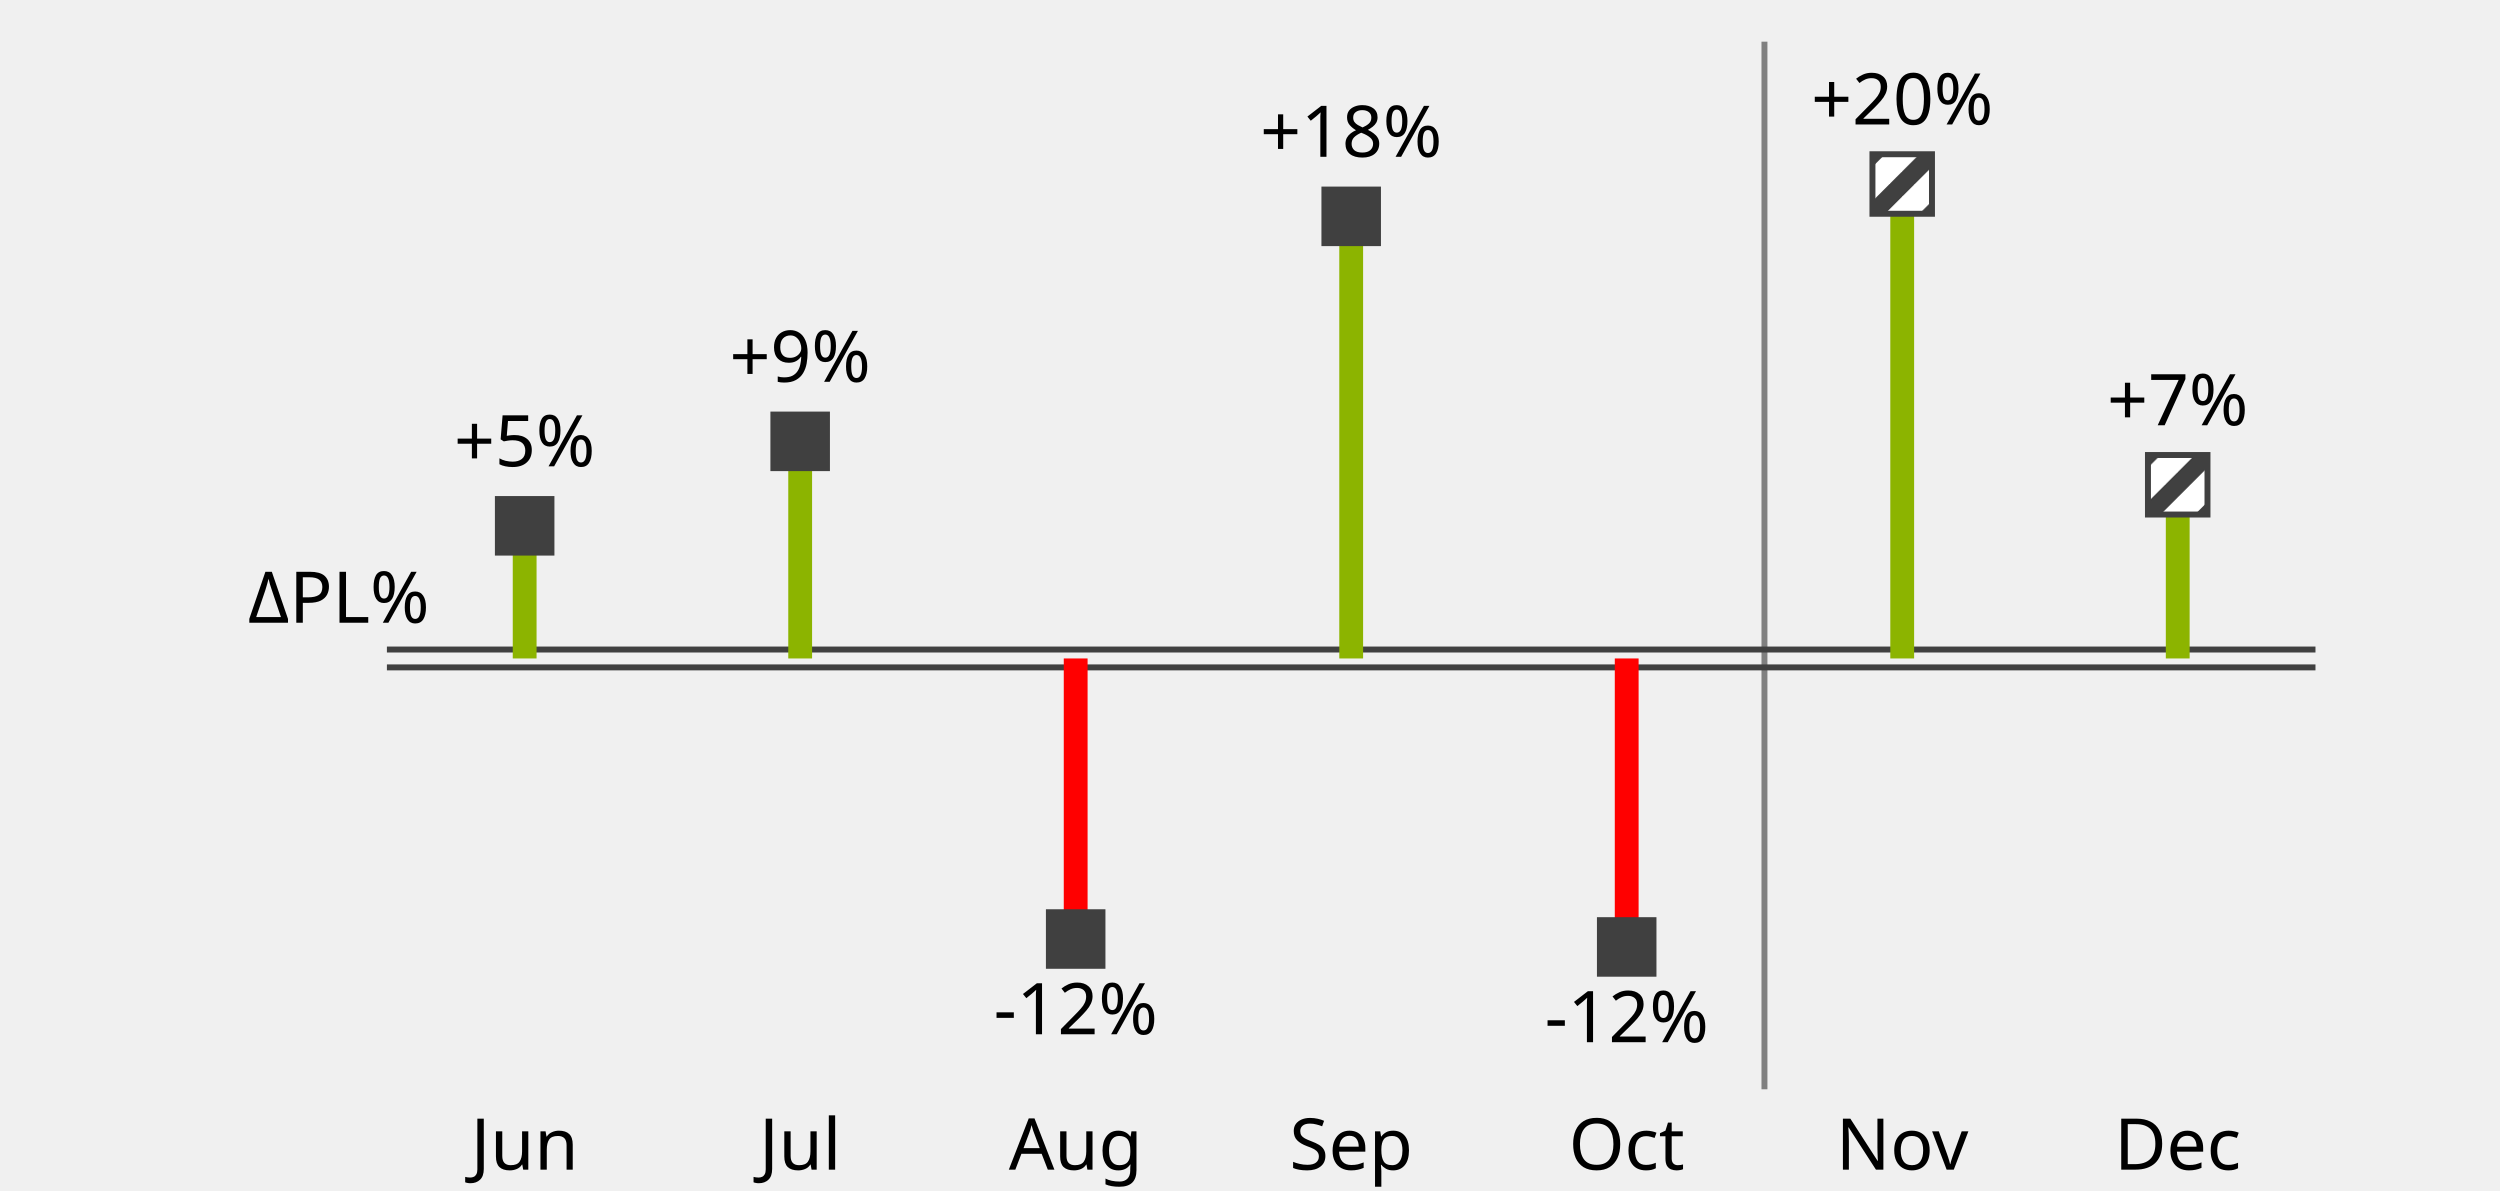
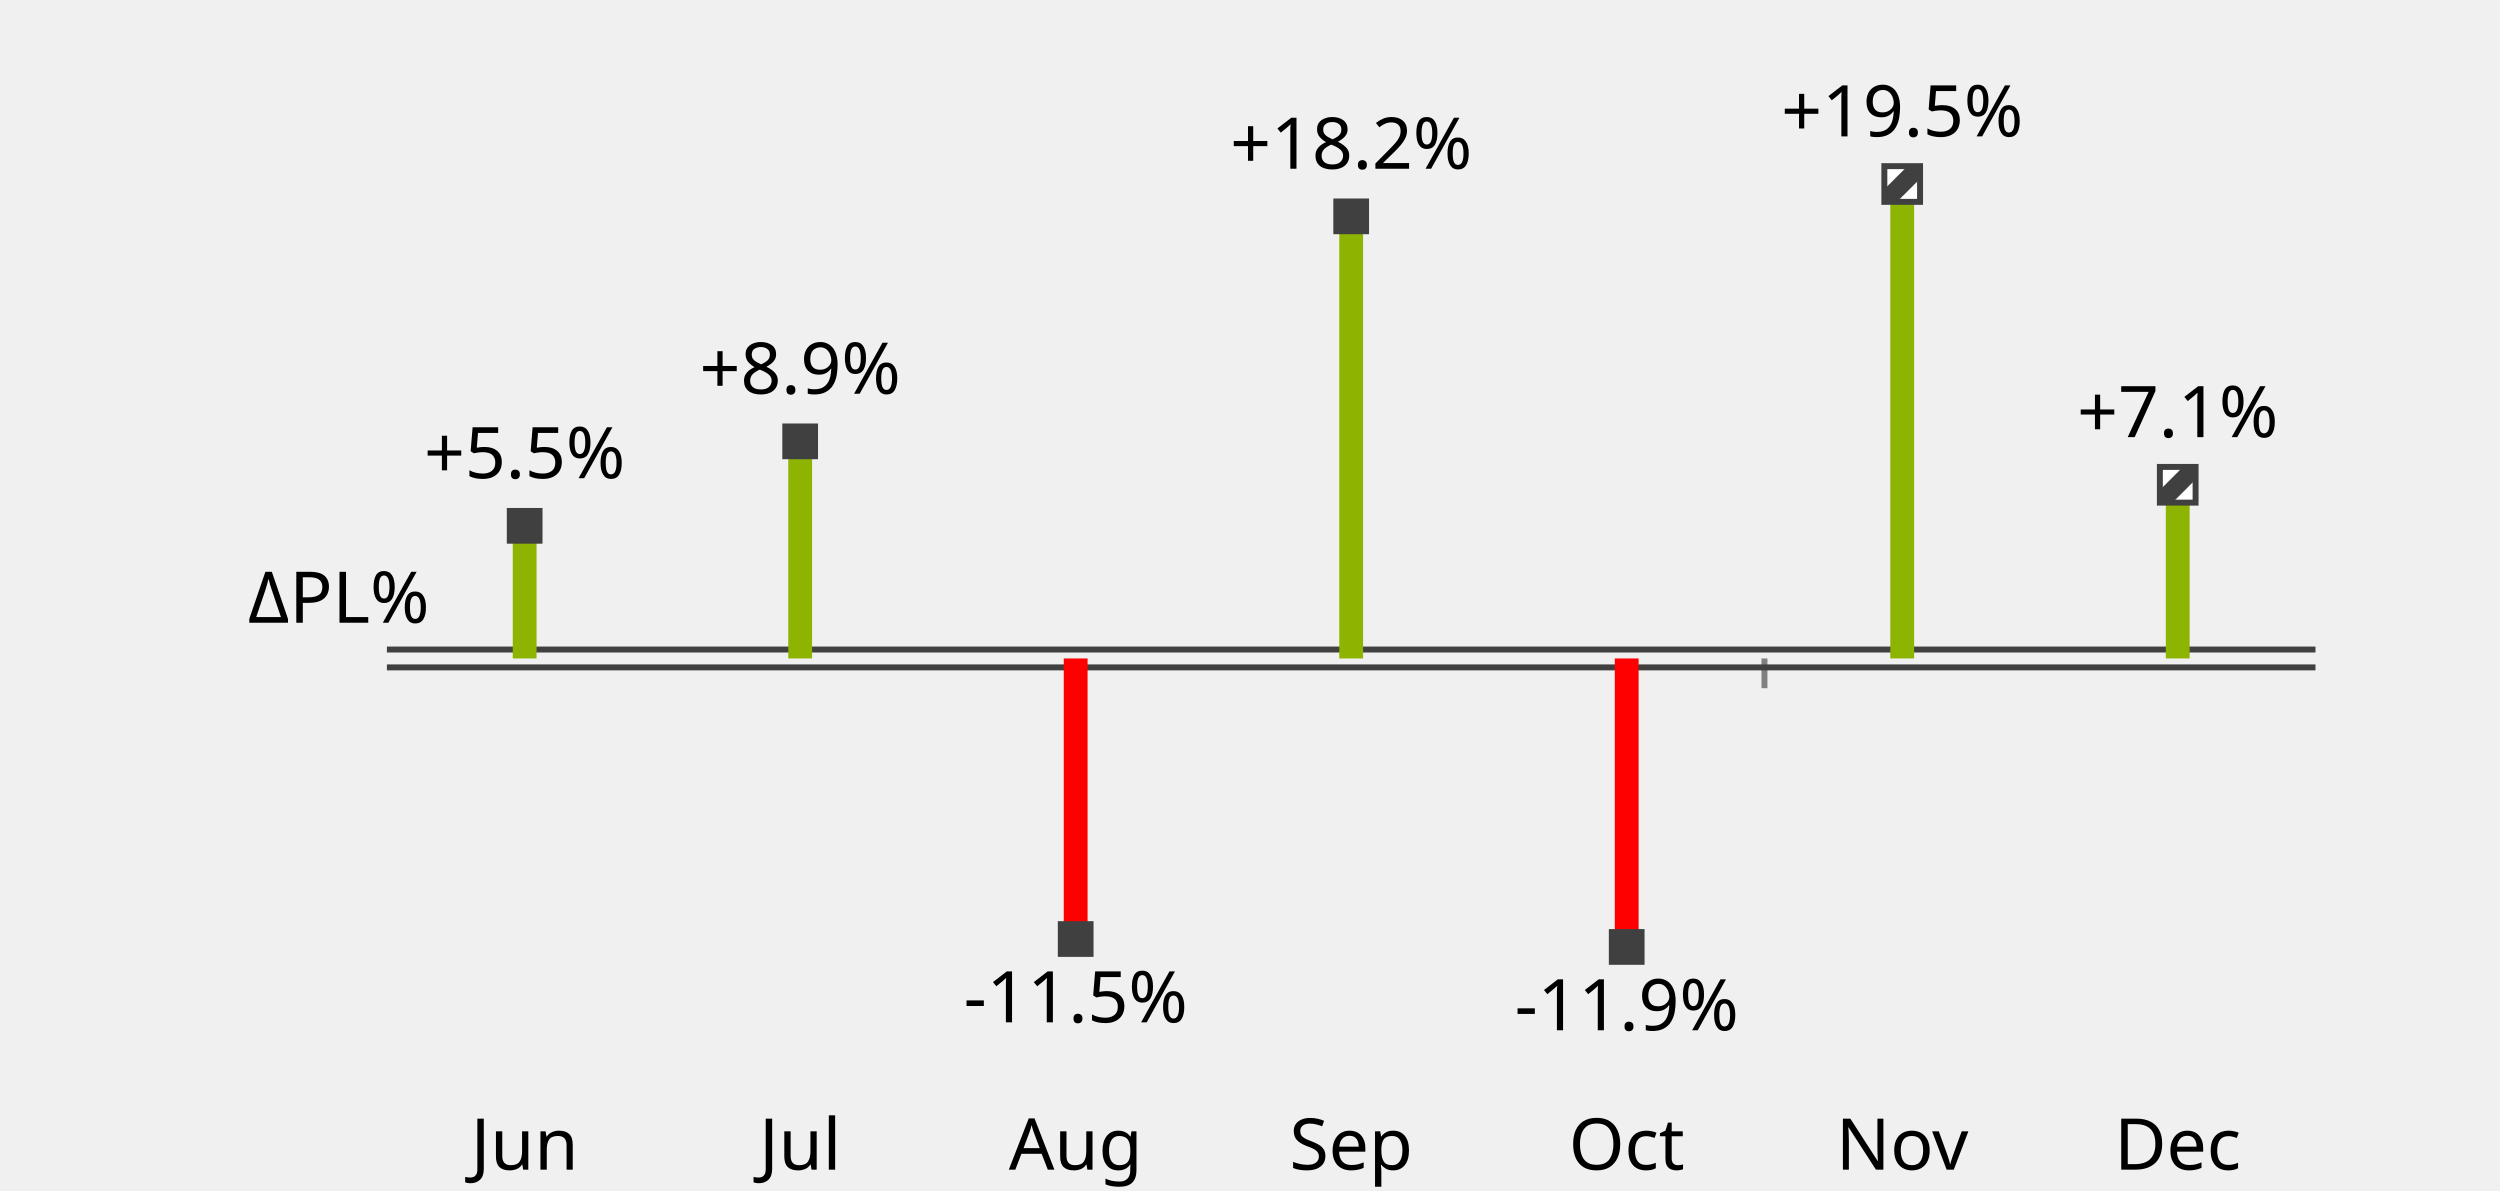
<svg xmlns="http://www.w3.org/2000/svg" version="1.1" class="marks" width="420" height="200" viewBox="0 0 420 200">
  <defs>
    <pattern id="pp-diagonal-stripe-3-404040-FFFFFF" patternUnits="userSpaceOnUse" width="10" height="10">
      <rect width="10" height="10" fill="#FFFFFF" />
      <path d="M-1,1 l2,-2 M0,10 l10,-10 M9,11 l2,-2" stroke="#404040" stroke-width="3" />
    </pattern>
  </defs>
  <g fill="none" stroke-miterlimit="4" transform="translate(65,7)">
    <g class="mark-group role-frame root" role="graphics-object" aria-roledescription="group mark container">
      <g transform="translate(0,0)">
        <path class="background" aria-hidden="true" d="M0,0h324v176h-324Z" />
        <g>
          <g class="mark-group role-axis" role="graphics-symbol" aria-roledescription="axis" aria-label="X-axis for a discrete scale with 7 values: Jun, Jul, Aug, Sep, Oct, Nov, Dec">
            <g transform="translate(0.5,176.5)">
              <path class="background" aria-hidden="true" d="M0,0h0v0h0Z" pointer-events="none" />
              <g>
                <g class="mark-text role-axis-label" pointer-events="none">
                  <text text-anchor="middle" transform="translate(22.64286,13)" font-family="Segoe UI" font-size="12px" fill="#000000" opacity="1">Jun</text>
                  <text text-anchor="middle" transform="translate(68.92857,13)" font-family="Segoe UI" font-size="12px" fill="#000000" opacity="1">Jul</text>
                  <text text-anchor="middle" transform="translate(115.2143,13)" font-family="Segoe UI" font-size="12px" fill="#000000" opacity="1">Aug</text>
                  <text text-anchor="middle" transform="translate(161.5,13)" font-family="Segoe UI" font-size="12px" fill="#000000" opacity="1">Sep</text>
                  <text text-anchor="middle" transform="translate(207.7857,13)" font-family="Segoe UI" font-size="12px" fill="#000000" opacity="1">Oct</text>
                  <text text-anchor="middle" transform="translate(254.0714,13)" font-family="Segoe UI" font-size="12px" fill="#000000" opacity="1">Nov</text>
                  <text text-anchor="middle" transform="translate(300.3571,13)" font-family="Segoe UI" font-size="12px" fill="#000000" opacity="1">Dec</text>
                </g>
              </g>
              <path class="foreground" aria-hidden="true" d="" pointer-events="none" display="none" />
            </g>
          </g>
          <g class="mark-symbol role-mark layer_0_marks" role="graphics-object" aria-roledescription="symbol mark container">
            <path aria-label="Period: Jun" role="graphics-symbol" aria-roledescription="point" transform="translate(23.14286,0)" d="M2.739,0A2.739,2.739,0,1,1,-2.739,0A2.739,2.739,0,1,1,2.739,0" stroke="#4c78a8" stroke-width="2" opacity="0" />
            <path aria-label="Period: Jul" role="graphics-symbol" aria-roledescription="point" transform="translate(69.42857,0)" d="M2.739,0A2.739,2.739,0,1,1,-2.739,0A2.739,2.739,0,1,1,2.739,0" stroke="#4c78a8" stroke-width="2" opacity="0" />
            <path aria-label="Period: Aug" role="graphics-symbol" aria-roledescription="point" transform="translate(115.7143,0)" d="M2.739,0A2.739,2.739,0,1,1,-2.739,0A2.739,2.739,0,1,1,2.739,0" stroke="#4c78a8" stroke-width="2" opacity="0" />
            <path aria-label="Period: Sep" role="graphics-symbol" aria-roledescription="point" transform="translate(162,0)" d="M2.739,0A2.739,2.739,0,1,1,-2.739,0A2.739,2.739,0,1,1,2.739,0" stroke="#4c78a8" stroke-width="2" opacity="0" />
            <path aria-label="Period: Oct" role="graphics-symbol" aria-roledescription="point" transform="translate(208.2857,0)" d="M2.739,0A2.739,2.739,0,1,1,-2.739,0A2.739,2.739,0,1,1,2.739,0" stroke="#4c78a8" stroke-width="2" opacity="0" />
            <path aria-label="Period: Nov" role="graphics-symbol" aria-roledescription="point" transform="translate(254.5714,0)" d="M2.739,0A2.739,2.739,0,1,1,-2.739,0A2.739,2.739,0,1,1,2.739,0" stroke="#4c78a8" stroke-width="2" opacity="0" />
            <path aria-label="Period: Dec" role="graphics-symbol" aria-roledescription="point" transform="translate(300.8571,0)" d="M2.739,0A2.739,2.739,0,1,1,-2.739,0A2.739,2.739,0,1,1,2.739,0" stroke="#4c78a8" stroke-width="2" opacity="0" />
          </g>
          <g class="mark-symbol role-mark layer_1_marks" role="graphics-object" aria-roledescription="symbol mark container">
            <path aria-label="Period: Jun" role="graphics-symbol" aria-roledescription="point" transform="translate(23.14286,176)" d="M2.739,0A2.739,2.739,0,1,1,-2.739,0A2.739,2.739,0,1,1,2.739,0" stroke="#4c78a8" stroke-width="2" opacity="0" />
            <path aria-label="Period: Jul" role="graphics-symbol" aria-roledescription="point" transform="translate(69.42857,176)" d="M2.739,0A2.739,2.739,0,1,1,-2.739,0A2.739,2.739,0,1,1,2.739,0" stroke="#4c78a8" stroke-width="2" opacity="0" />
            <path aria-label="Period: Aug" role="graphics-symbol" aria-roledescription="point" transform="translate(115.7143,176)" d="M2.739,0A2.739,2.739,0,1,1,-2.739,0A2.739,2.739,0,1,1,2.739,0" stroke="#4c78a8" stroke-width="2" opacity="0" />
            <path aria-label="Period: Sep" role="graphics-symbol" aria-roledescription="point" transform="translate(162,176)" d="M2.739,0A2.739,2.739,0,1,1,-2.739,0A2.739,2.739,0,1,1,2.739,0" stroke="#4c78a8" stroke-width="2" opacity="0" />
            <path aria-label="Period: Oct" role="graphics-symbol" aria-roledescription="point" transform="translate(208.2857,176)" d="M2.739,0A2.739,2.739,0,1,1,-2.739,0A2.739,2.739,0,1,1,2.739,0" stroke="#4c78a8" stroke-width="2" opacity="0" />
            <path aria-label="Period: Nov" role="graphics-symbol" aria-roledescription="point" transform="translate(254.5714,176)" d="M2.739,0A2.739,2.739,0,1,1,-2.739,0A2.739,2.739,0,1,1,2.739,0" stroke="#4c78a8" stroke-width="2" opacity="0" />
            <path aria-label="Period: Dec" role="graphics-symbol" aria-roledescription="point" transform="translate(300.8571,176)" d="M2.739,0A2.739,2.739,0,1,1,-2.739,0A2.739,2.739,0,1,1,2.739,0" stroke="#4c78a8" stroke-width="2" opacity="0" />
          </g>
          <g class="mark-rect role-mark layer_2_marks" role="graphics-object" aria-roledescription="rect mark container">
            <path aria-label="Period: Jun" role="graphics-symbol" aria-roledescription="bar" d="M1.0658141036401503e-14,0h46.286v176h-46.286Z" opacity="1" />
            <path aria-label="Period: Jul" role="graphics-symbol" aria-roledescription="bar" d="M46.286,0h46.286v176h-46.286Z" opacity="1" />
            <path aria-label="Period: Aug" role="graphics-symbol" aria-roledescription="bar" d="M92.571,0h46.286v176h-46.286Z" opacity="1" />
            <path aria-label="Period: Sep" role="graphics-symbol" aria-roledescription="bar" d="M138.857,0h46.286v176h-46.286Z" opacity="1" />
            <path aria-label="Period: Oct" role="graphics-symbol" aria-roledescription="bar" d="M185.143,0h46.286v176h-46.286Z" opacity="1" />
            <path aria-label="Period: Nov" role="graphics-symbol" aria-roledescription="bar" d="M231.429,0h46.286v176h-46.286Z" opacity="1" />
            <path aria-label="Period: Dec" role="graphics-symbol" aria-roledescription="bar" d="M277.714,0h46.286v176h-46.286Z" opacity="1" />
          </g>
          <g class="mark-rule role-mark layer_3_marks" role="graphics-object" aria-roledescription="rule mark container">
-             <line aria-label="Period: Nov" role="graphics-symbol" aria-roledescription="rule mark" transform="translate(231.4286,0)" x2="0" y2="176" stroke="#808080" stroke-width="1" />
+             <line aria-label="Period: Nov" role="graphics-symbol" aria-roledescription="rule mark" transform="translate(231.4286,103.6208)" x2="0" y2="5" stroke="#808080" stroke-width="1" />
          </g>
          <g class="mark-rule role-mark layer_4_marks" role="graphics-symbol" aria-roledescription="rule mark container" />
          <g class="mark-rule role-mark layer_5_marks" role="graphics-symbol" aria-roledescription="rule mark container">
            <line transform="translate(0,102.1208)" x2="324" y2="0" stroke="#404040" stroke-width="1" />
          </g>
          <g class="mark-rule role-mark layer_6_marks" role="graphics-symbol" aria-roledescription="rule mark container">
            <line transform="translate(0,105.1208)" x2="324" y2="0" stroke="#404040" stroke-width="1" />
          </g>
          <g class="mark-rule role-mark layer_7_marks" role="graphics-object" aria-roledescription="rule mark container">
-             <line aria-label="Period: Jun; Δ%: +5%" role="graphics-symbol" aria-roledescription="rule mark" transform="translate(23.14286,81.33871)" x2="0" y2="22.282" stroke="#8CB400" stroke-width="4" stroke-linecap="butt" opacity="1" />
-             <line aria-label="Period: Jul; Δ%: +9%" role="graphics-symbol" aria-roledescription="rule mark" transform="translate(69.42857,67.14713)" x2="0" y2="36.474" stroke="#8CB400" stroke-width="4" stroke-linecap="butt" opacity="1" />
-             <line aria-label="Period: Aug; Δ%: -12%" role="graphics-symbol" aria-roledescription="rule mark" transform="translate(115.7143,150.756)" x2="0" y2="-47.135" stroke="#FF0000" stroke-width="4" stroke-linecap="butt" opacity="1" />
-             <line aria-label="Period: Sep; Δ%: +18%" role="graphics-symbol" aria-roledescription="rule mark" transform="translate(162,29.34715)" x2="0" y2="74.274" stroke="#8CB400" stroke-width="4" stroke-linecap="butt" opacity="1" />
-             <line aria-label="Period: Oct; Δ%: -12%" role="graphics-symbol" aria-roledescription="rule mark" transform="translate(208.2857,152.0875)" x2="0" y2="-48.467" stroke="#FF0000" stroke-width="4" stroke-linecap="butt" opacity="1" />
-             <line aria-label="Period: Nov; Δ%: +20%" role="graphics-symbol" aria-roledescription="rule mark" transform="translate(254.5714,23.91249)" x2="0" y2="79.708" stroke="#8CB400" stroke-width="4" stroke-linecap="butt" opacity="1" />
-             <line aria-label="Period: Dec; Δ%: +7%" role="graphics-symbol" aria-roledescription="rule mark" transform="translate(300.8571,74.44187)" x2="0" y2="29.179" stroke="#8CB400" stroke-width="4" stroke-linecap="butt" opacity="1" />
+             <line aria-label="Period: Jun; Δ%: +5.5%" role="graphics-symbol" aria-roledescription="rule mark" transform="translate(23.14286,81.33871)" x2="0" y2="22.282" stroke="#8CB400" stroke-width="4" stroke-linecap="butt" opacity="1" />
+             <line aria-label="Period: Jul; Δ%: +8.9%" role="graphics-symbol" aria-roledescription="rule mark" transform="translate(69.42857,67.14713)" x2="0" y2="36.474" stroke="#8CB400" stroke-width="4" stroke-linecap="butt" opacity="1" />
+             <line aria-label="Period: Aug; Δ%: -11.5%" role="graphics-symbol" aria-roledescription="rule mark" transform="translate(115.7143,150.756)" x2="0" y2="-47.135" stroke="#FF0000" stroke-width="4" stroke-linecap="butt" opacity="1" />
+             <line aria-label="Period: Sep; Δ%: +18.2%" role="graphics-symbol" aria-roledescription="rule mark" transform="translate(162,29.34715)" x2="0" y2="74.274" stroke="#8CB400" stroke-width="4" stroke-linecap="butt" opacity="1" />
+             <line aria-label="Period: Oct; Δ%: -11.9%" role="graphics-symbol" aria-roledescription="rule mark" transform="translate(208.2857,152.0875)" x2="0" y2="-48.467" stroke="#FF0000" stroke-width="4" stroke-linecap="butt" opacity="1" />
+             <line aria-label="Period: Nov; Δ%: +19.5%" role="graphics-symbol" aria-roledescription="rule mark" transform="translate(254.5714,23.91249)" x2="0" y2="79.708" stroke="#8CB400" stroke-width="4" stroke-linecap="butt" opacity="1" />
+             <line aria-label="Period: Dec; Δ%: +7.1%" role="graphics-symbol" aria-roledescription="rule mark" transform="translate(300.8571,74.44187)" x2="0" y2="29.179" stroke="#8CB400" stroke-width="4" stroke-linecap="butt" opacity="1" />
          </g>
          <g class="mark-symbol role-mark layer_8_marks" role="graphics-object" aria-roledescription="symbol mark container">
-             <path aria-label="Period: Nov" role="graphics-symbol" aria-roledescription="square" transform="translate(254.5714,23.91249)" d="M-5,-5h10v10h-10Z" fill="#FFFFFF" stroke-width="2" opacity="1" />
-             <path aria-label="Period: Dec" role="graphics-symbol" aria-roledescription="square" transform="translate(300.8571,74.44187)" d="M-5,-5h10v10h-10Z" fill="#FFFFFF" stroke-width="2" opacity="1" />
+             <path aria-label="Period: Nov" role="graphics-symbol" aria-roledescription="square" transform="translate(254.5714,23.91249)" d="M-3,-3h6v6h-6Z" fill="#FFFFFF" stroke-width="2" opacity="1" />
+             <path aria-label="Period: Dec" role="graphics-symbol" aria-roledescription="square" transform="translate(300.8571,74.44187)" d="M-3,-3h6v6h-6Z" fill="#FFFFFF" stroke-width="2" opacity="1" />
          </g>
          <g class="mark-symbol role-mark layer_9_marks" role="graphics-object" aria-roledescription="symbol mark container">
-             <path aria-label="Period: Jun" role="graphics-symbol" aria-roledescription="square" transform="translate(23.14286,81.33871)" d="M-5,-5h10v10h-10Z" fill="#404040" stroke-width="1" opacity="1" />
-             <path aria-label="Period: Jul" role="graphics-symbol" aria-roledescription="square" transform="translate(69.42857,67.14713)" d="M-5,-5h10v10h-10Z" fill="#404040" stroke-width="1" opacity="1" />
-             <path aria-label="Period: Aug" role="graphics-symbol" aria-roledescription="square" transform="translate(115.7143,150.756)" d="M-5,-5h10v10h-10Z" fill="#404040" stroke-width="1" opacity="1" />
-             <path aria-label="Period: Sep" role="graphics-symbol" aria-roledescription="square" transform="translate(162,29.34715)" d="M-5,-5h10v10h-10Z" fill="#404040" stroke-width="1" opacity="1" />
-             <path aria-label="Period: Oct" role="graphics-symbol" aria-roledescription="square" transform="translate(208.2857,152.0875)" d="M-5,-5h10v10h-10Z" fill="#404040" stroke-width="1" opacity="1" />
-             <path aria-label="Period: Nov" role="graphics-symbol" aria-roledescription="square" transform="translate(254.5714,23.91249)" d="M-5,-5h10v10h-10Z" fill="url(#pp-diagonal-stripe-3-404040-FFFFFF)" stroke="#404040" stroke-width="1" opacity="1" />
-             <path aria-label="Period: Dec" role="graphics-symbol" aria-roledescription="square" transform="translate(300.8571,74.44187)" d="M-5,-5h10v10h-10Z" fill="url(#pp-diagonal-stripe-3-404040-FFFFFF)" stroke="#404040" stroke-width="1" opacity="1" />
+             <path aria-label="Period: Jun" role="graphics-symbol" aria-roledescription="square" transform="translate(23.14286,81.33871)" d="M-3,-3h6v6h-6Z" fill="#404040" stroke-width="1" opacity="1" />
+             <path aria-label="Period: Jul" role="graphics-symbol" aria-roledescription="square" transform="translate(69.42857,67.14713)" d="M-3,-3h6v6h-6Z" fill="#404040" stroke-width="1" opacity="1" />
+             <path aria-label="Period: Aug" role="graphics-symbol" aria-roledescription="square" transform="translate(115.7143,150.756)" d="M-3,-3h6v6h-6Z" fill="#404040" stroke-width="1" opacity="1" />
+             <path aria-label="Period: Sep" role="graphics-symbol" aria-roledescription="square" transform="translate(162,29.34715)" d="M-3,-3h6v6h-6Z" fill="#404040" stroke-width="1" opacity="1" />
+             <path aria-label="Period: Oct" role="graphics-symbol" aria-roledescription="square" transform="translate(208.2857,152.0875)" d="M-3,-3h6v6h-6Z" fill="#404040" stroke-width="1" opacity="1" />
+             <path aria-label="Period: Nov" role="graphics-symbol" aria-roledescription="square" transform="translate(254.5714,23.91249)" d="M-3,-3h6v6h-6Z" fill="url(#pp-diagonal-stripe-3-404040-FFFFFF)" stroke="#404040" stroke-width="1" opacity="1" />
+             <path aria-label="Period: Dec" role="graphics-symbol" aria-roledescription="square" transform="translate(300.8571,74.44187)" d="M-3,-3h6v6h-6Z" fill="url(#pp-diagonal-stripe-3-404040-FFFFFF)" stroke="#404040" stroke-width="1" opacity="1" />
          </g>
          <g class="mark-text role-mark layer_10_marks" role="graphics-object" aria-roledescription="text mark container">
-             <text aria-label="Period: Jun" role="graphics-symbol" aria-roledescription="text mark" text-anchor="middle" transform="translate(23.14286,71.33871)" font-family="Segoe UI" font-size="12px" fill="#000000">+5%</text>
-             <text aria-label="Period: Jul" role="graphics-symbol" aria-roledescription="text mark" text-anchor="middle" transform="translate(69.42857,57.14713)" font-family="Segoe UI" font-size="12px" fill="#000000">+9%</text>
-             <text aria-label="Period: Aug" role="graphics-symbol" aria-roledescription="text mark" text-anchor="middle" transform="translate(115.7143,166.756)" font-family="Segoe UI" font-size="12px" fill="#000000">-12%</text>
-             <text aria-label="Period: Sep" role="graphics-symbol" aria-roledescription="text mark" text-anchor="middle" transform="translate(162,19.34715)" font-family="Segoe UI" font-size="12px" fill="#000000">+18%</text>
-             <text aria-label="Period: Oct" role="graphics-symbol" aria-roledescription="text mark" text-anchor="middle" transform="translate(208.2857,168.0875)" font-family="Segoe UI" font-size="12px" fill="#000000">-12%</text>
-             <text aria-label="Period: Nov" role="graphics-symbol" aria-roledescription="text mark" text-anchor="middle" transform="translate(254.5714,13.91249)" font-family="Segoe UI" font-size="12px" fill="#000000">+20%</text>
-             <text aria-label="Period: Dec" role="graphics-symbol" aria-roledescription="text mark" text-anchor="middle" transform="translate(300.8571,64.44187)" font-family="Segoe UI" font-size="12px" fill="#000000">+7%</text>
+             <text aria-label="Period: Jun" role="graphics-symbol" aria-roledescription="text mark" text-anchor="middle" transform="translate(23.14286,73.33871)" font-family="Segoe UI" font-size="12px" fill="#000000">+5.5%</text>
+             <text aria-label="Period: Jul" role="graphics-symbol" aria-roledescription="text mark" text-anchor="middle" transform="translate(69.42857,59.14713)" font-family="Segoe UI" font-size="12px" fill="#000000">+8.9%</text>
+             <text aria-label="Period: Aug" role="graphics-symbol" aria-roledescription="text mark" text-anchor="middle" transform="translate(115.7143,164.756)" font-family="Segoe UI" font-size="12px" fill="#000000">-11.5%</text>
+             <text aria-label="Period: Sep" role="graphics-symbol" aria-roledescription="text mark" text-anchor="middle" transform="translate(162,21.34715)" font-family="Segoe UI" font-size="12px" fill="#000000">+18.2%</text>
+             <text aria-label="Period: Oct" role="graphics-symbol" aria-roledescription="text mark" text-anchor="middle" transform="translate(208.2857,166.0875)" font-family="Segoe UI" font-size="12px" fill="#000000">-11.9%</text>
+             <text aria-label="Period: Nov" role="graphics-symbol" aria-roledescription="text mark" text-anchor="middle" transform="translate(254.5714,15.91249)" font-family="Segoe UI" font-size="12px" fill="#000000">+19.5%</text>
+             <text aria-label="Period: Dec" role="graphics-symbol" aria-roledescription="text mark" text-anchor="middle" transform="translate(300.8571,66.44187)" font-family="Segoe UI" font-size="12px" fill="#000000">+7.1%</text>
          </g>
          <g class="mark-symbol role-mark layer_11_marks" role="graphics-symbol" aria-roledescription="symbol mark container" />
          <g class="mark-text role-mark layer_12_marks" role="graphics-object" aria-roledescription="text mark container">
            <text aria-label="Period: Jun" role="graphics-symbol" aria-roledescription="text mark" text-anchor="end" transform="translate(7.142257,97.6208)" font-family="Segoe UI" font-size="12px" fill="#000000">ΔPL%</text>
          </g>
        </g>
        <path class="foreground" aria-hidden="true" d="" display="none" />
      </g>
    </g>
  </g>
</svg>
